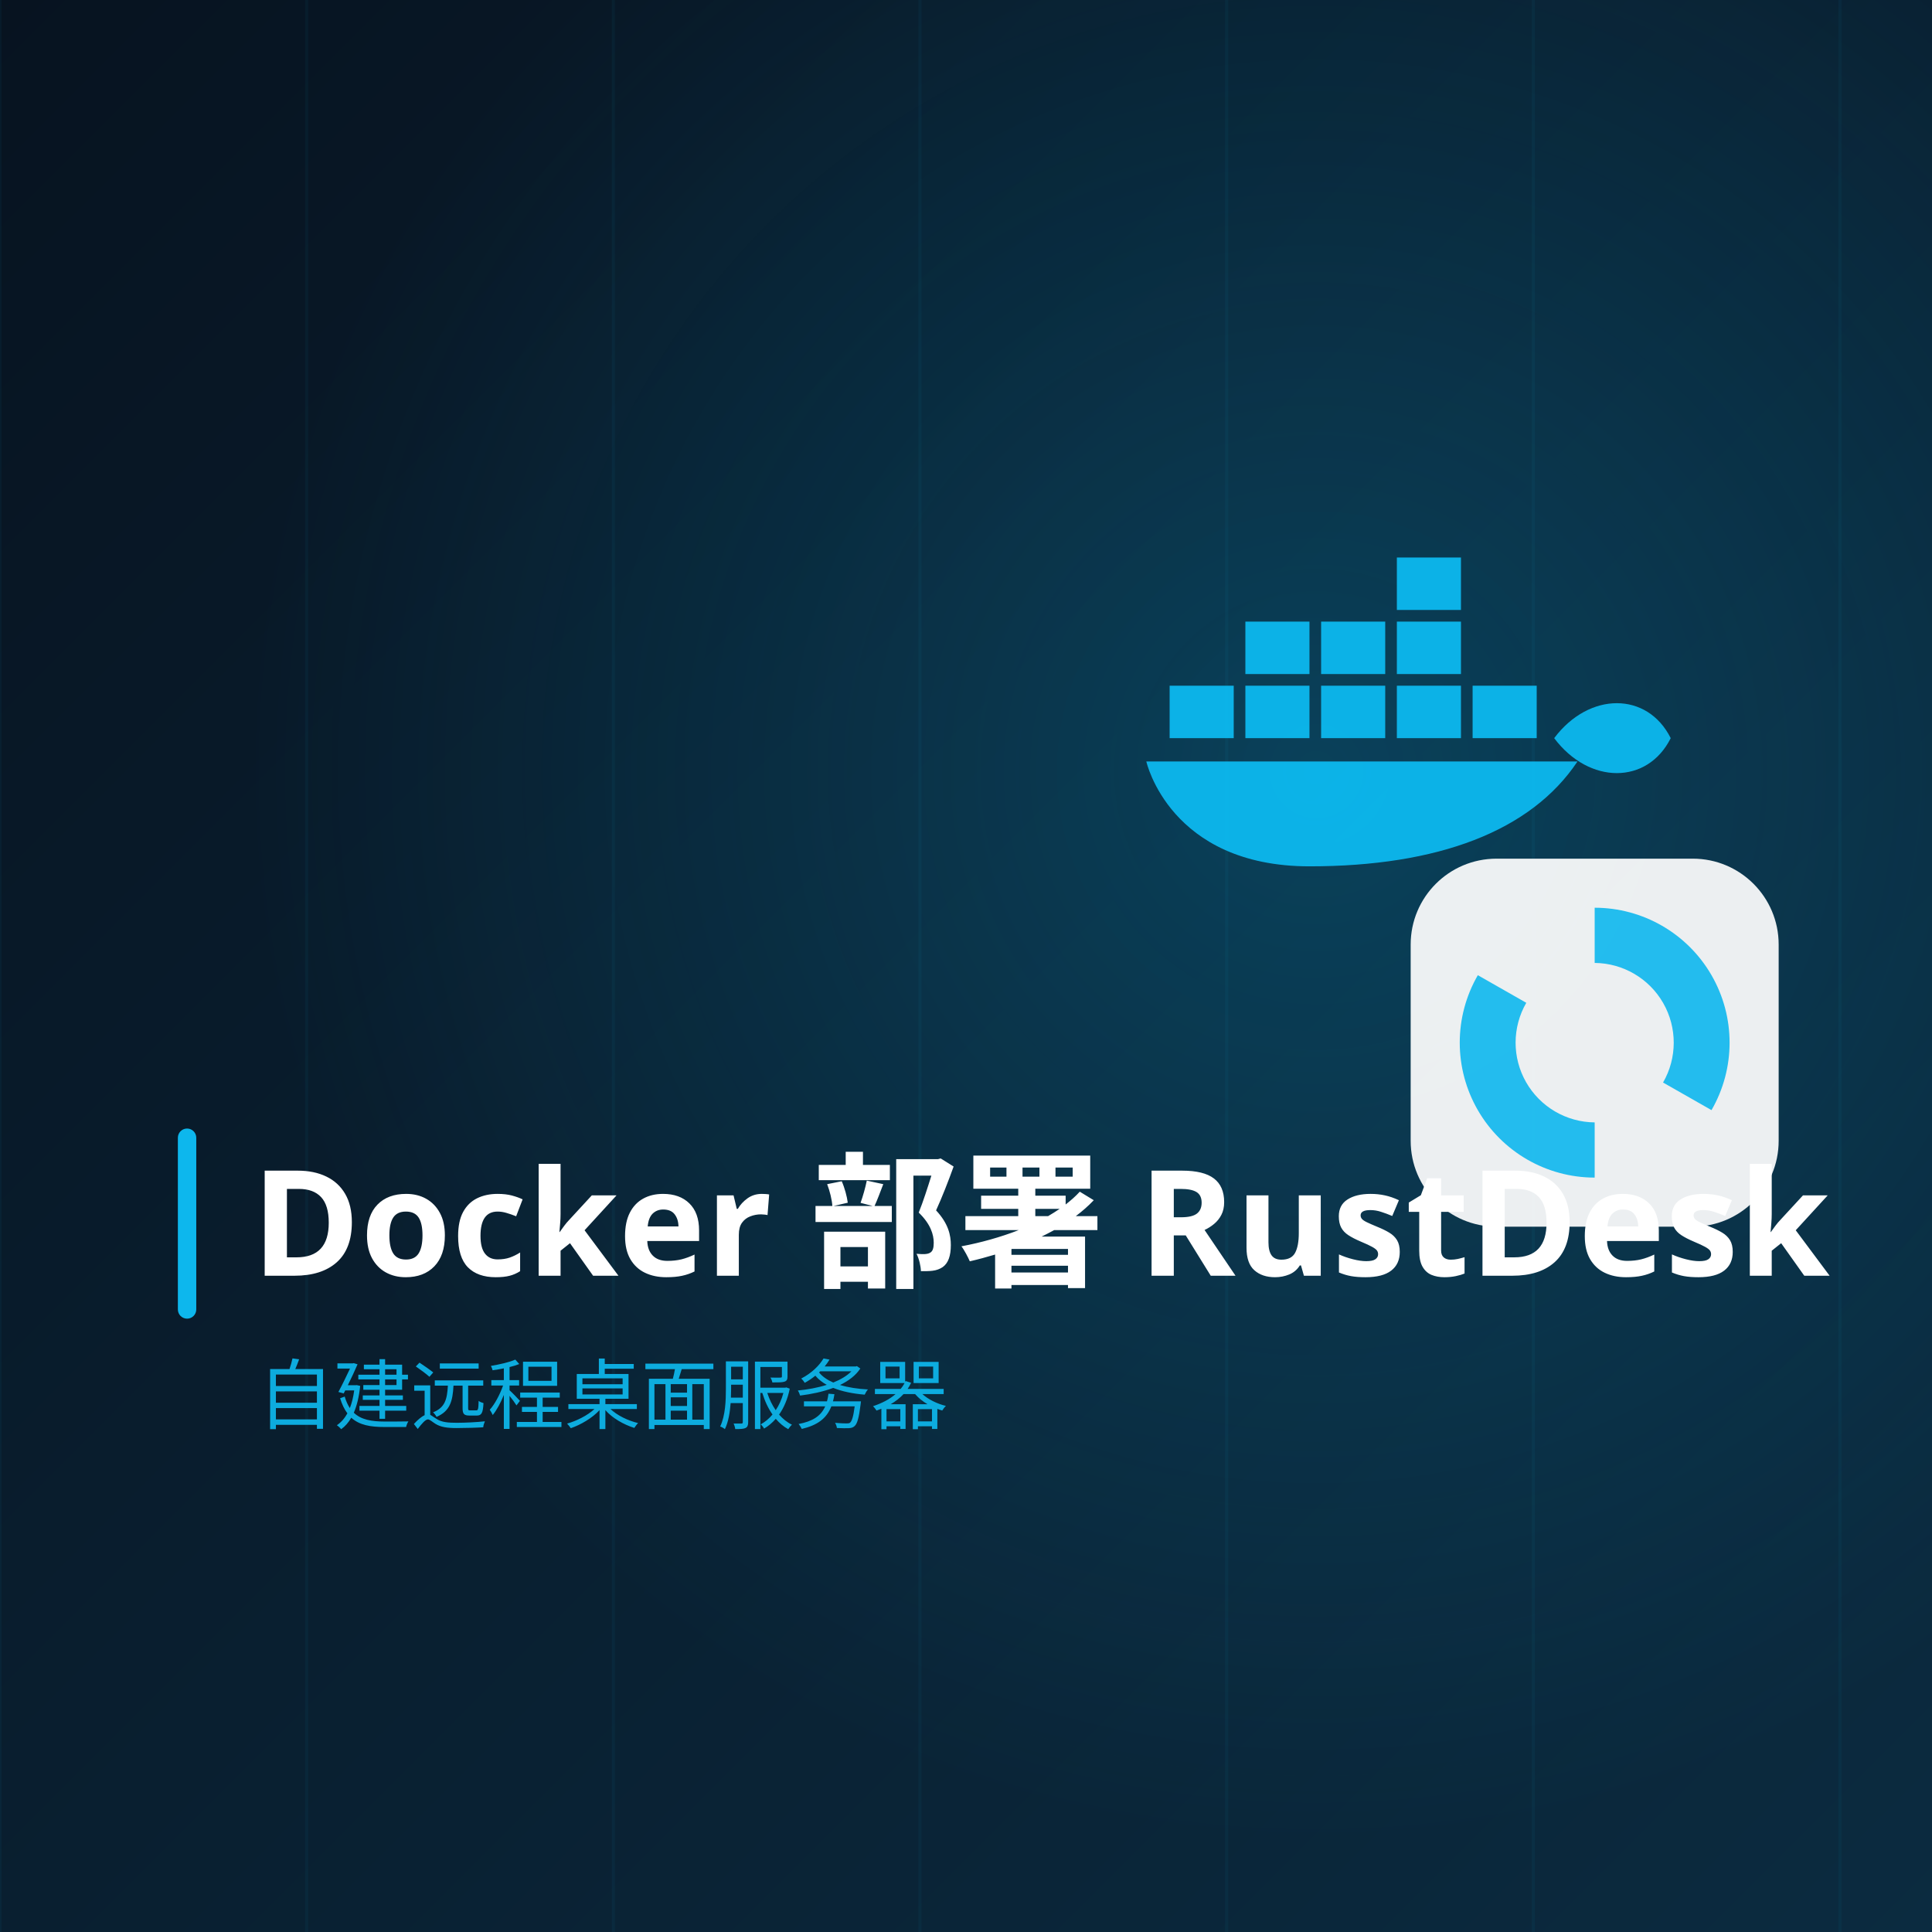
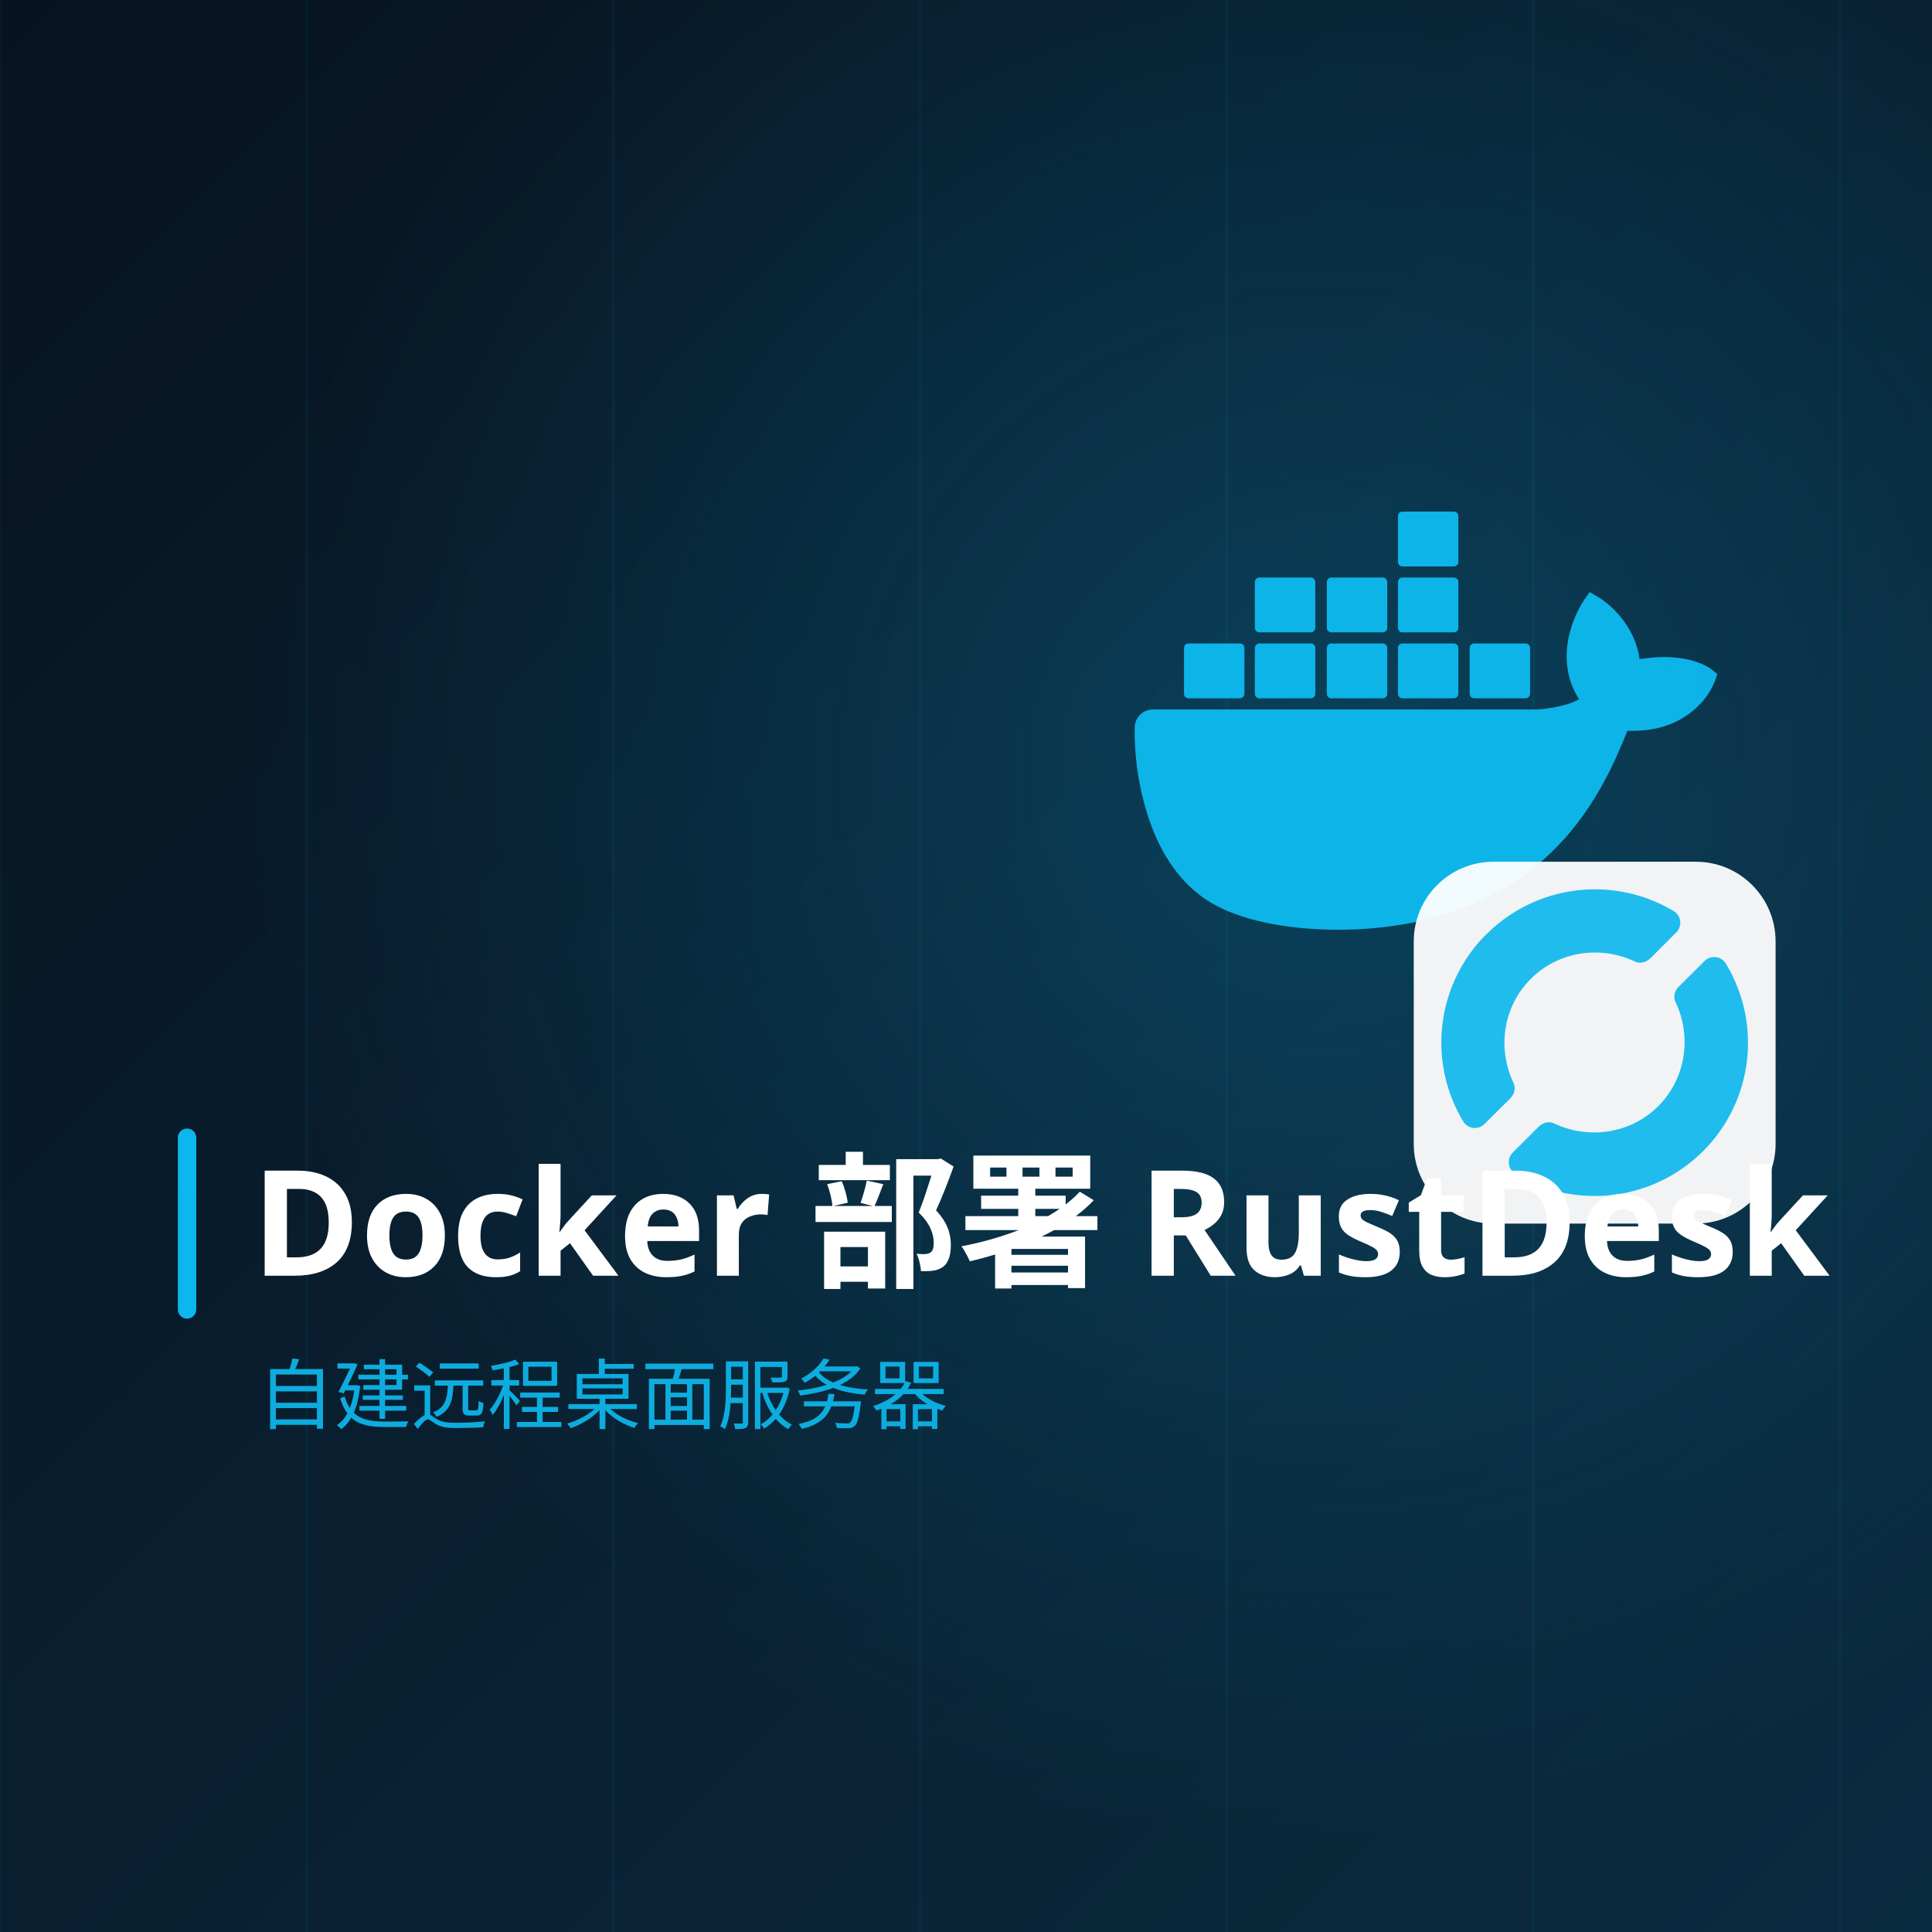
<svg xmlns="http://www.w3.org/2000/svg" width="630" height="630" viewBox="0 0 630 630" font-family="Microsoft YaHei, PingFang SC, sans-serif">
  <defs>
    <linearGradient id="bg" x1="0" y1="0" x2="1" y2="1">
      <stop offset="0%" stop-color="#071320" />
      <stop offset="100%" stop-color="#0b2b40" />
    </linearGradient>
    <radialGradient id="glow" cx="68%" cy="40%" r="55%">
      <stop offset="0%" stop-color="#0db7ed" stop-opacity="0.22" />
      <stop offset="100%" stop-color="#0db7ed" stop-opacity="0" />
    </radialGradient>
  </defs>
  <rect width="630" height="630" fill="url(#bg)" />
  <rect width="630" height="630" fill="url(#glow)" />
  <g stroke="#0db7ed" stroke-opacity="0.05" stroke-width="1">
    <line x1="0" y1="0" x2="0" y2="630" />
    <line x1="100" y1="0" x2="100" y2="630" />
    <line x1="200" y1="0" x2="200" y2="630" />
    <line x1="300" y1="0" x2="300" y2="630" />
    <line x1="400" y1="0" x2="400" y2="630" />
    <line x1="500" y1="0" x2="500" y2="630" />
    <line x1="600" y1="0" x2="600" y2="630" />
  </g>
-   <g transform="translate(370.00,164.70) scale(1.9)" opacity="0.96">
-     <g fill="#0db7ed">
-       <path d="M2 44 C2 44 6 62 30 62 C52 62 68 56 76 44 Z" />
-       <path d="M72 40 C78 32 88 32 92 40 C88 48 78 48 72 40 Z" />
-       <path d="M6 40 h11 v-9 h-11 z" />
-       <path d="M19 40 h11 v-9 h-11 z" />
-       <path d="M32 40 h11 v-9 h-11 z" />
-       <path d="M45 40 h11 v-9 h-11 z" />
-       <path d="M58 40 h11 v-9 h-11 z" />
-       <path d="M19 29 h11 v-9 h-11 z" />
-       <path d="M32 29 h11 v-9 h-11 z" />
-       <path d="M45 29 h11 v-9 h-11 z" />
-       <path d="M45 18 h11 v-9 h-11 z" />
-     </g>
+   <g transform="translate(370.00,140.00) scale(7.9167)" opacity="0.97">
+     <path fill="#0db7ed" d="M13.983 11.078h2.119a.186.186 0 00.186-.185V9.006a.186.186 0 00-.186-.186h-2.119a.185.185 0 00-.185.185v1.888c0 .102.083.185.185.185m-2.954-5.43h2.118a.186.186 0 00.186-.186V3.574a.186.186 0 00-.186-.185h-2.118a.185.185 0 00-.185.185v1.888c0 .102.082.185.185.185m0 2.716h2.118a.187.187 0 00.186-.186V6.29a.186.186 0 00-.186-.185h-2.118a.185.185 0 00-.185.185v1.887c0 .102.082.185.185.186m-2.93 0h2.12a.186.186 0 00.184-.186V6.29a.185.185 0 00-.185-.185H8.1a.185.185 0 00-.185.185v1.887c0 .102.083.185.185.186m-2.964 0h2.119a.186.186 0 00.185-.186V6.29a.185.185 0 00-.185-.185H5.136a.186.186 0 00-.186.185v1.887c0 .102.084.185.186.186m5.893 2.715h2.118a.186.186 0 00.186-.185V9.006a.186.186 0 00-.186-.186h-2.118a.185.185 0 00-.185.185v1.888c0 .102.082.185.185.185m-2.93 0h2.12a.185.185 0 00.184-.185V9.006a.185.185 0 00-.184-.186h-2.12a.185.185 0 00-.184.185v1.888c0 .102.083.185.185.185m-2.964 0h2.119a.185.185 0 00.185-.185V9.006a.185.185 0 00-.184-.186h-2.12a.186.186 0 00-.186.186v1.887c0 .102.084.185.186.185m-2.92 0h2.12a.185.185 0 00.184-.185V9.006a.185.185 0 00-.184-.186h-2.12a.185.185 0 00-.184.185v1.888c0 .102.082.185.185.185M23.763 9.89c-.065-.051-.672-.51-1.954-.51-.338.001-.676.03-1.01.087-.248-1.7-1.653-2.53-1.716-2.566l-.344-.199-.226.327c-.284.438-.49.922-.612 1.43-.23.97-.09 1.882.403 2.661-.595.332-1.55.413-1.744.42H.751a.751.751 0 00-.75.748 11.376 11.376 0 00.692 4.062c.545 1.428 1.355 2.48 2.41 3.124 1.18.723 3.1 1.137 5.275 1.137.983.003 1.963-.086 2.93-.266a12.248 12.248 0 003.823-1.389c.98-.567 1.86-1.288 2.61-2.136 1.252-1.418 1.998-2.997 2.553-4.4h.221c1.372 0 2.215-.549 2.68-1.009.309-.293.55-.65.707-1.046l.098-.288Z" />
  </g>
-   <rect x="460" y="280" width="120" height="120" rx="28" fill="#ffffff" fill-opacity="0.92" />
-   <g transform="translate(470.00,290.00) scale(1)" opacity="0.9">
-     <g fill="#0db7ed">
-       <path d="M50 6 A44 44 0 0 1 88.1 72 L72.3 63 A26 26 0 0 0 50 24 Z" />
-       <path d="M50 94 A44 44 0 0 1 11.9 28 L27.7 37 A26 26 0 0 0 50 76 Z" />
-     </g>
+   <rect x="461.00" y="281.00" width="118.00" height="118.00" rx="26.00" fill="#ffffff" fill-opacity="0.94" />
+   <g transform="translate(470.00,290.00) scale(4.1667)" opacity="0.92">
+     <path fill="#0db7ed" d="m20.608 5.601-1.971 1.959c-.347.311-.515.811-.32 1.234 1.313 2.747.814 6.022-1.34 8.175-2.155 2.152-5.434 2.649-8.184 1.337-.405-.182-.881-.028-1.193.288l-2.003 2a1.065 1.065 0 0 0 .192 1.671 12.005 12.005 0 0 0 14.686-1.765A11.973 11.973 0 0 0 22.281 5.836a1.065 1.065 0 0 0-1.673-.234zM3.561 3.474A11.972 11.972 0 0 0 1.697 18.137a1.065 1.065 0 0 0 1.673.234L5.33 16.424c.355-.31.528-.816.331-1.244-1.314-2.747-.816-6.022 1.339-8.175C9.155 4.852 12.435 4.354 15.185 5.666c.401.179.87.03 1.182-.277l2.014-2.012a1.063 1.063 0 0 0-.192-1.671A12.008 12.008 0 0 0 3.519 3.527z" />
  </g>
  <rect x="58" y="368" width="6" height="62" fill="#0db7ed" rx="3" />
  <text x="82" y="416" font-size="48" font-weight="bold" fill="#ffffff">Docker 部署 RustDesk</text>
  <text x="84" y="464" font-size="25" fill="#0db7ed" opacity="0.92">自建远程桌面服务器</text>
</svg>
